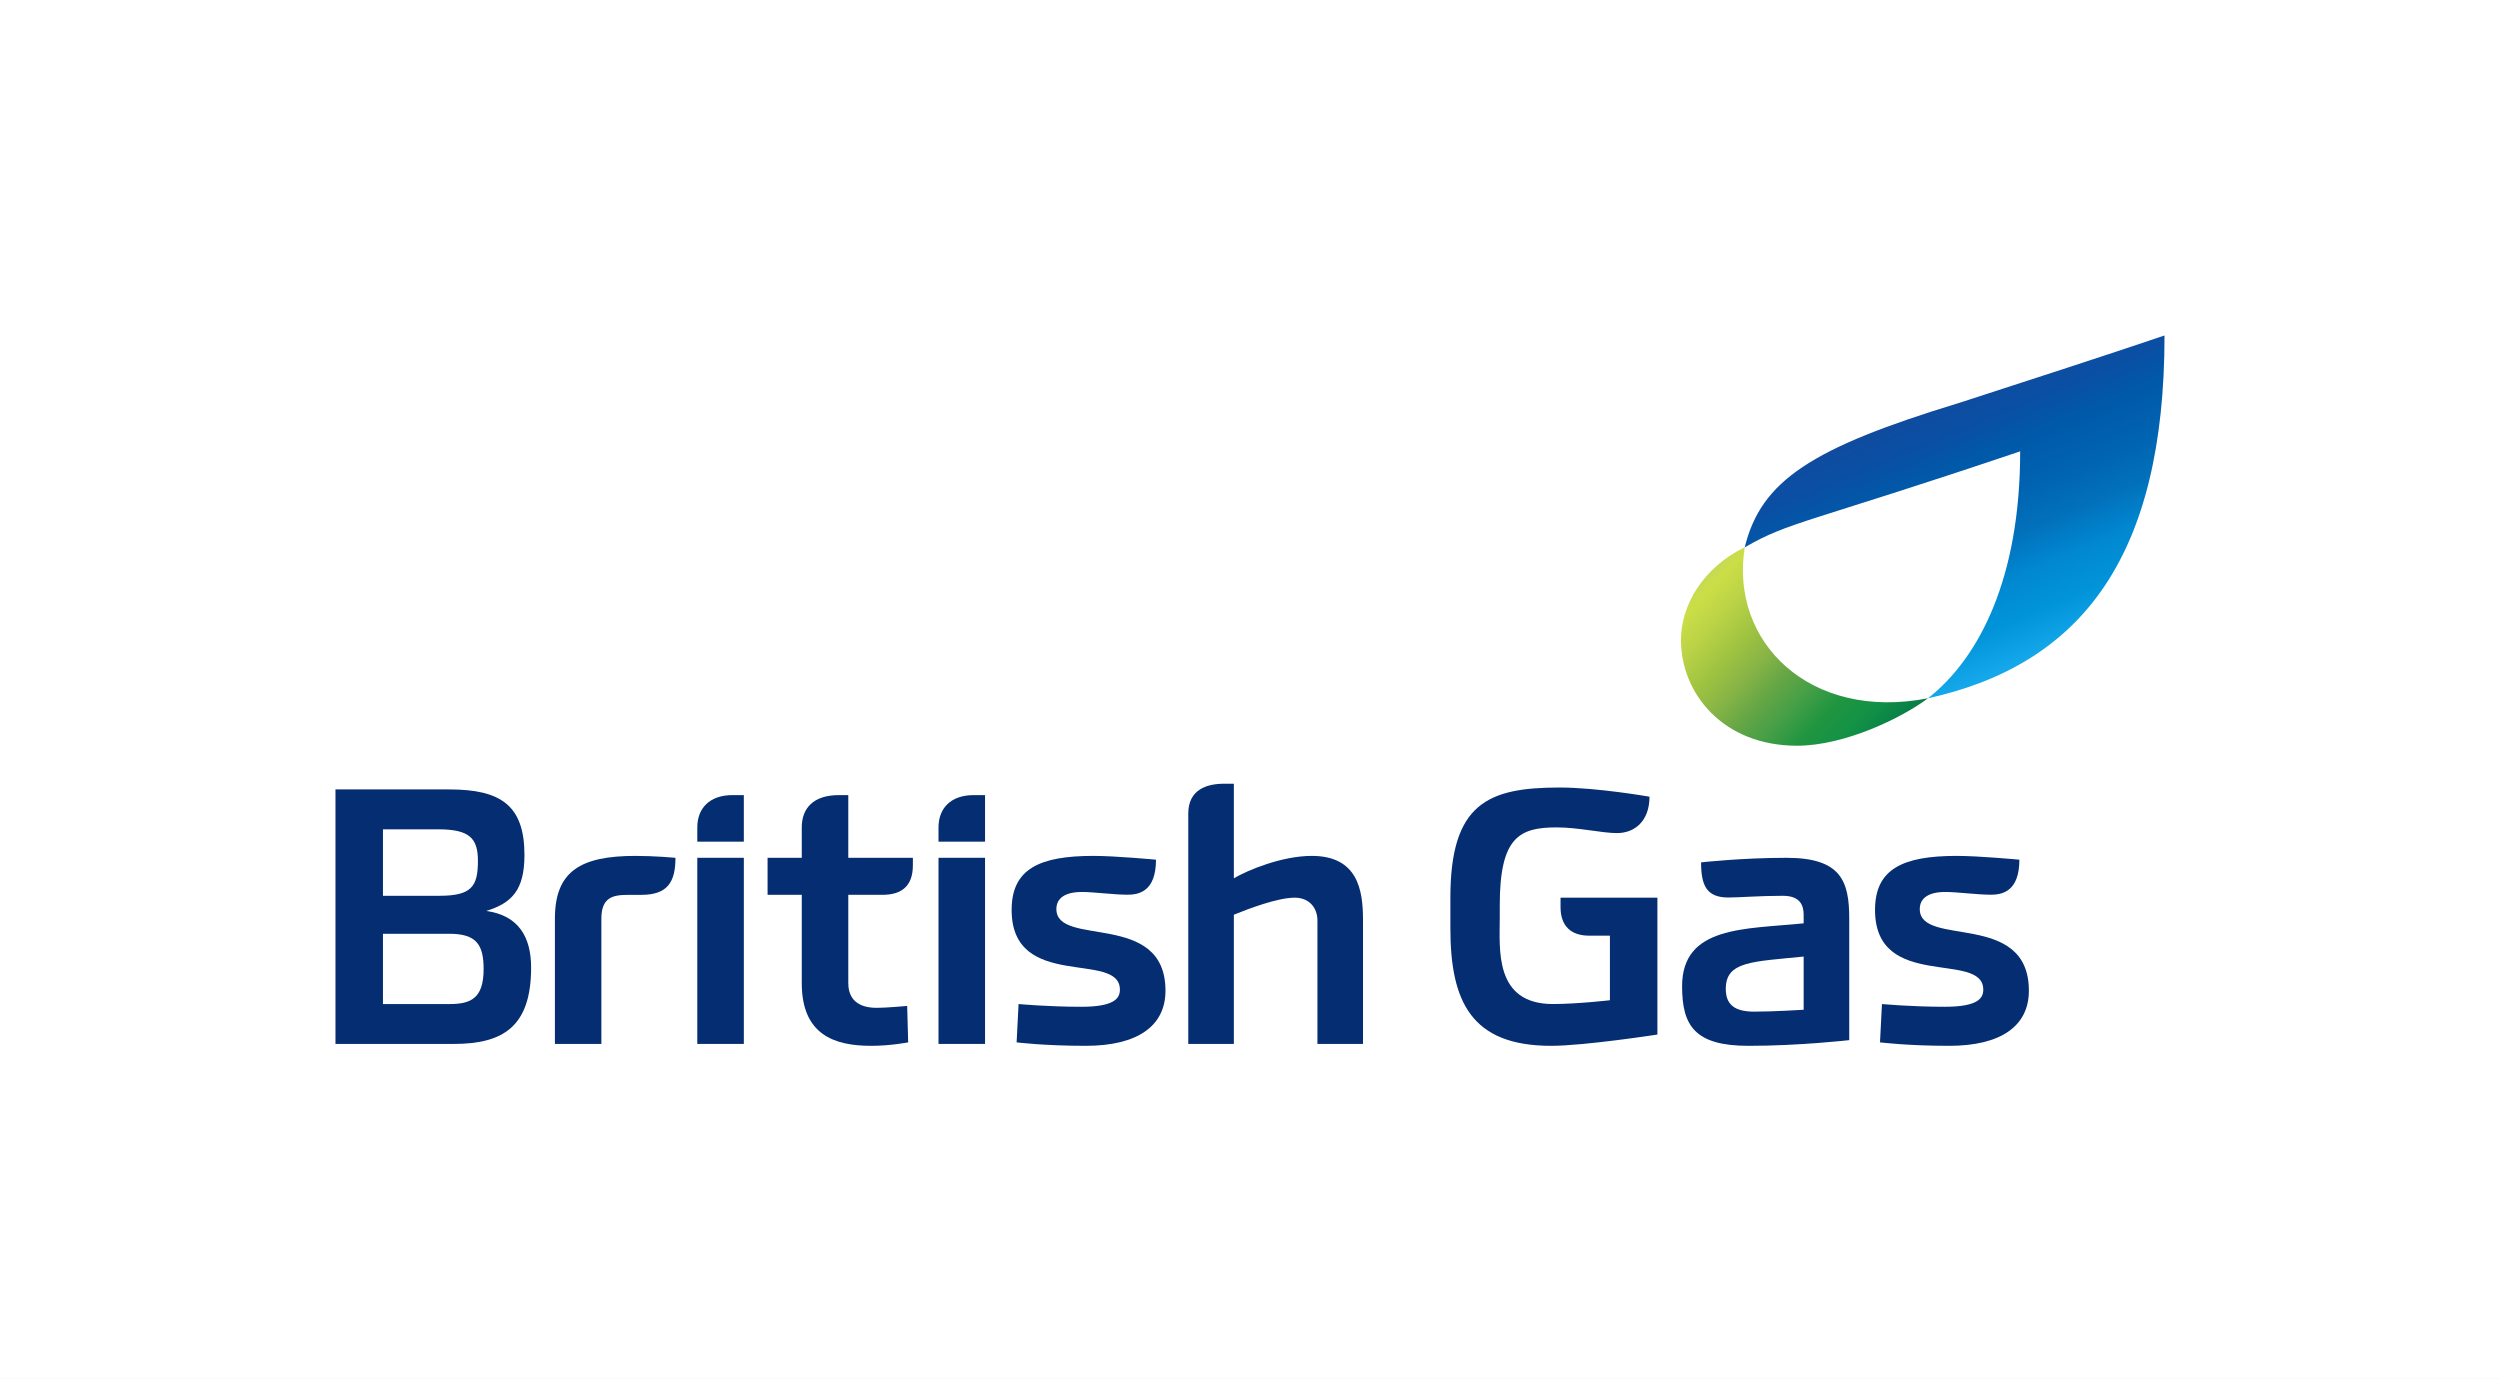
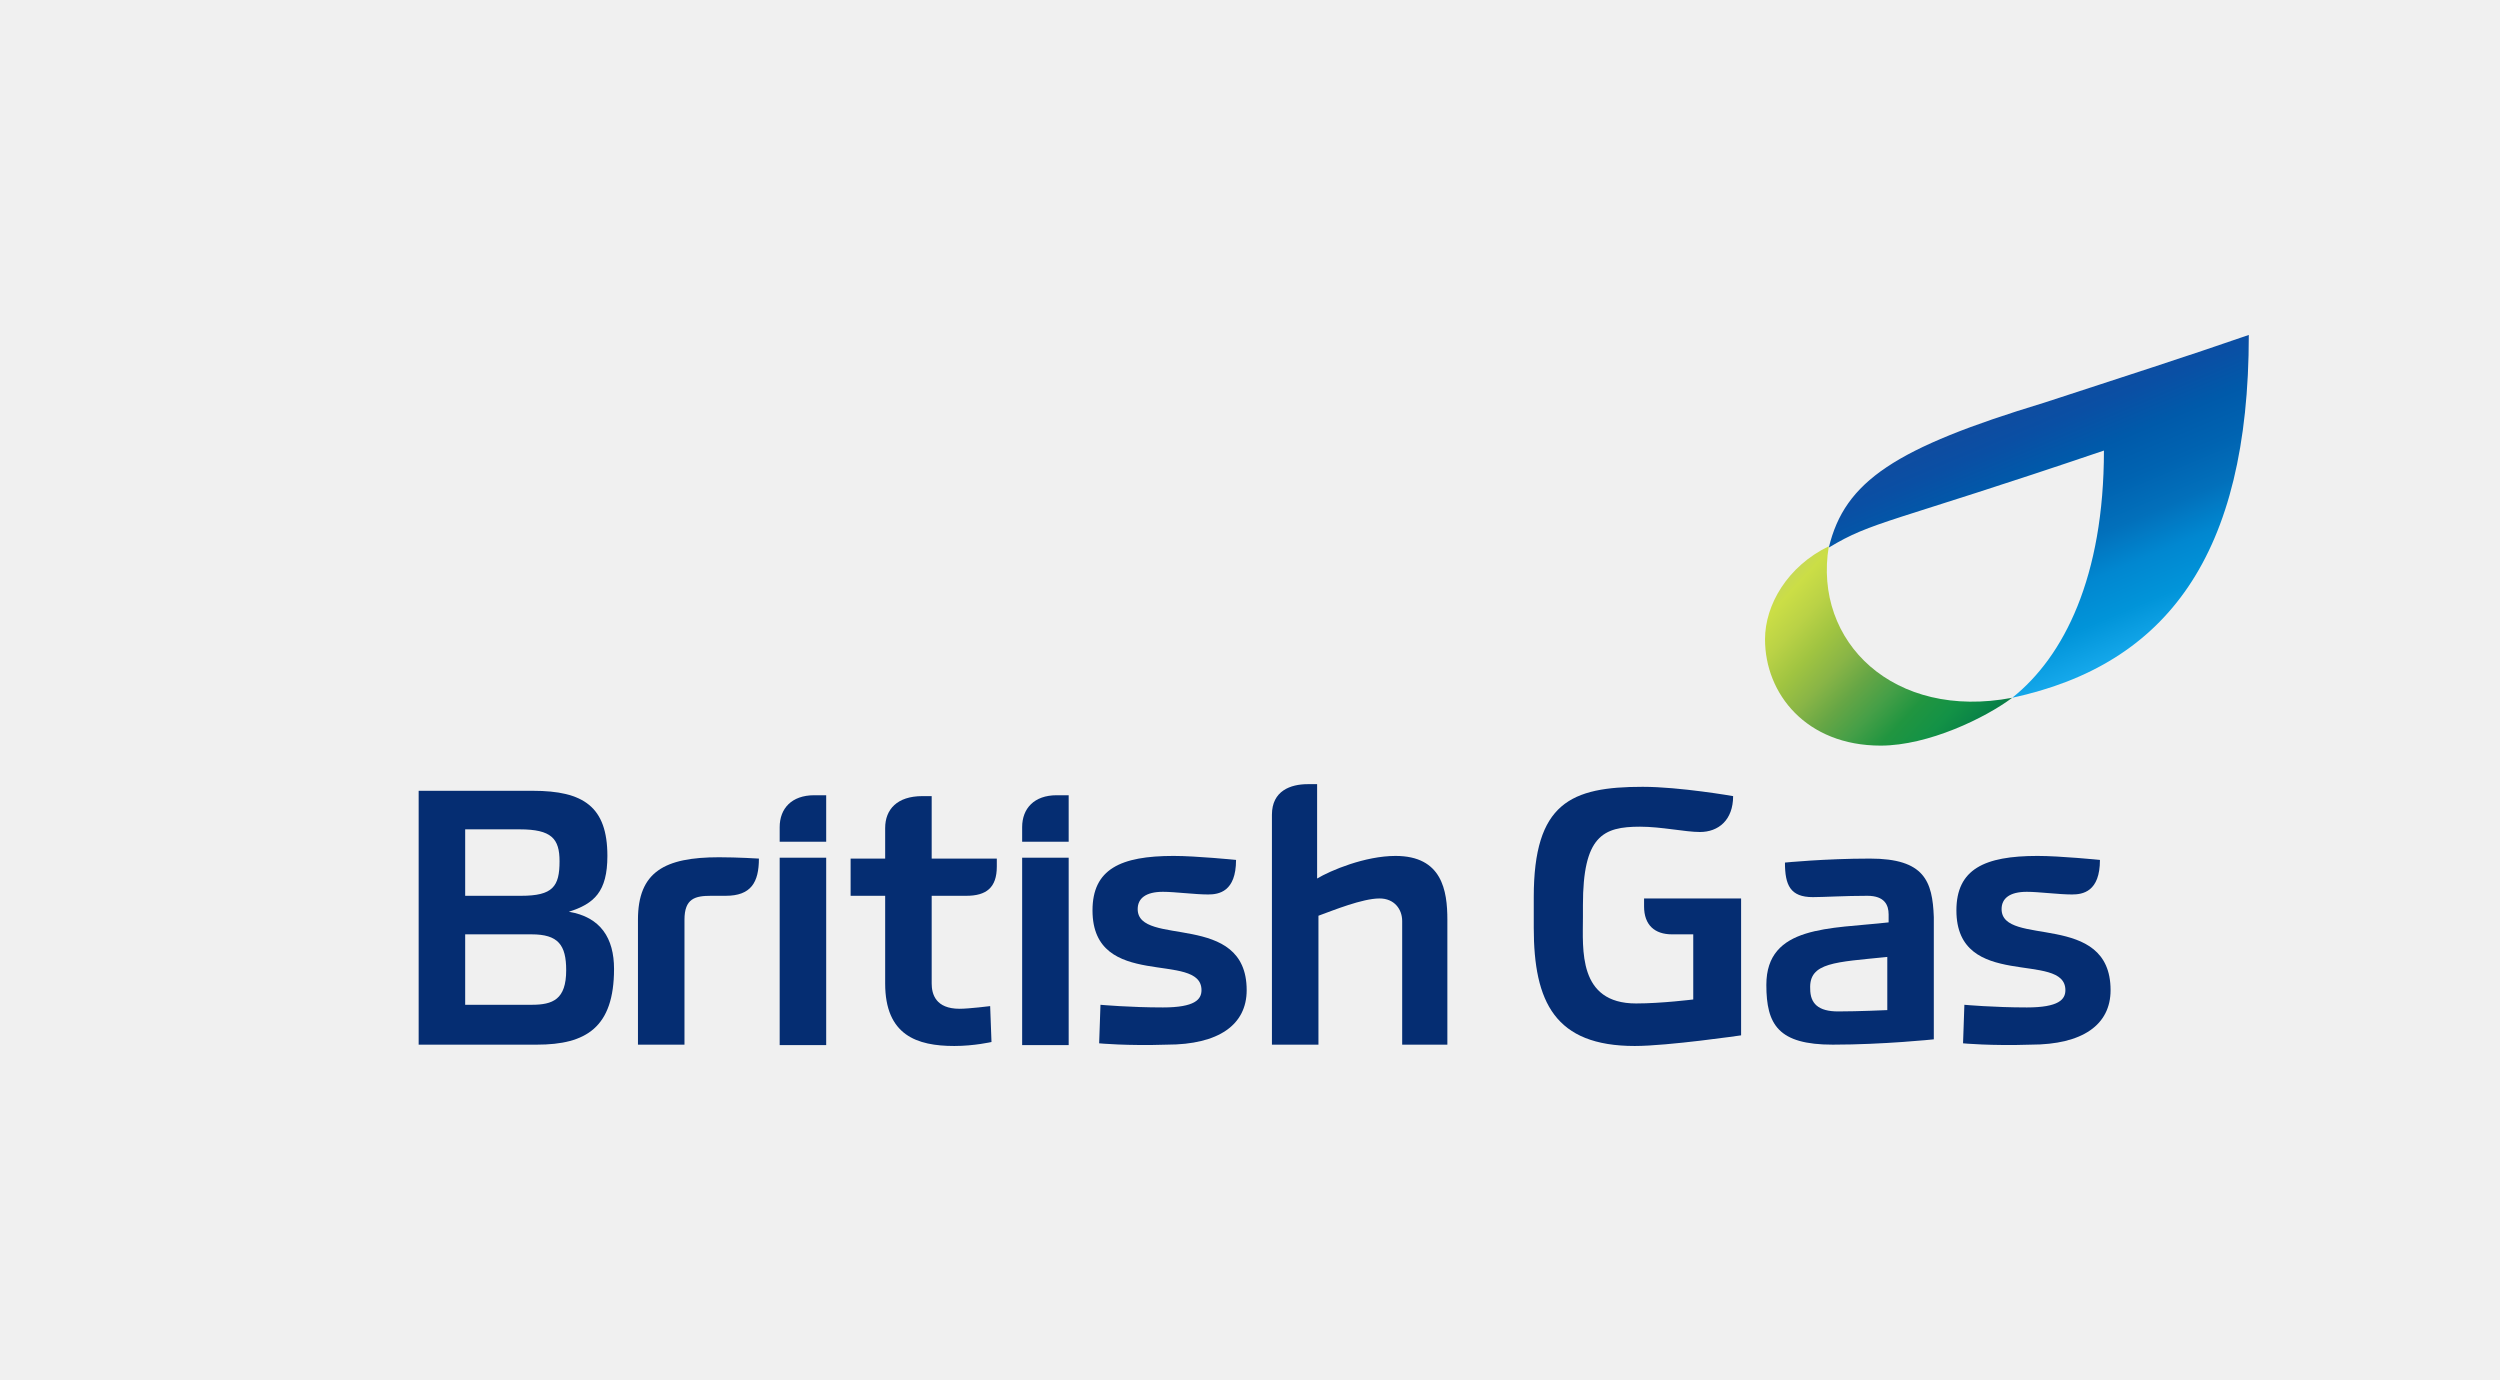
- <svg xmlns="http://www.w3.org/2000/svg" width="272px" height="150px" viewBox="0 0 272 150" version="1.1">
-   <defs>
-     <linearGradient x1="28.204%" y1="0.027%" x2="75.589%" y2="97.292%" id="linearGradient-1">
-       <stop stop-color="#2A3793" offset="0%" />
-       <stop stop-color="#203E98" offset="10%" />
-       <stop stop-color="#124A9D" offset="19.715%" />
-       <stop stop-color="#0A4FA4" offset="30.098%" />
-       <stop stop-color="#005AAA" offset="40%" />
-       <stop stop-color="#0063B1" offset="50%" />
-       <stop stop-color="#0270BB" offset="60%" />
-       <stop stop-color="#0187D0" offset="69.757%" />
-       <stop stop-color="#0194D9" offset="80%" />
-       <stop stop-color="#14A7EA" offset="90%" />
-       <stop stop-color="#0DA4D8" offset="100%" />
-     </linearGradient>
-     <linearGradient x1="-3.799%" y1="21.076%" x2="96.791%" y2="95.488%" id="linearGradient-2">
-       <stop stop-color="#C1D26A" offset="0%" />
-       <stop stop-color="#CBDE46" offset="10%" />
-       <stop stop-color="#BAD246" offset="19.715%" />
-       <stop stop-color="#A0C441" offset="30.098%" />
-       <stop stop-color="#89B546" offset="40%" />
-       <stop stop-color="#66A645" offset="50%" />
-       <stop stop-color="#459F47" offset="60%" />
-       <stop stop-color="#219540" offset="69.757%" />
-       <stop stop-color="#139246" offset="80%" />
-       <stop stop-color="#088147" offset="90%" />
-       <stop stop-color="#176D3E" offset="100%" />
-     </linearGradient>
-   </defs>
-   <g id="Page-1" stroke="none" stroke-width="1" fill="none" fill-rule="evenodd">
-     <rect id="Rectangle" fill="#FFFFFF" x="0" y="0" width="272" height="150" />
-     <g id="British_Gas" transform="translate(36, 36)" fill-rule="nonzero">
-       <path d="M0.5,49.89 L0.5,77.58 L13.364,77.58 C18.702,77.58 21.785,75.73 21.785,69.276 C21.785,65.916 20.394,63.59 16.903,63.115 C19.631,62.257 21.061,60.909 21.061,57.032 C21.061,51.638 18.496,49.89 12.899,49.89 L0.5,49.89 Z M5.666,54.229 L11.659,54.229 C15.075,54.229 15.998,55.188 15.998,57.665 C15.998,60.427 15.328,61.462 11.801,61.462 L5.666,61.462 L5.666,54.229 Z M5.666,65.595 L12.886,65.595 C15.822,65.595 16.618,66.764 16.618,69.431 C16.618,72.654 15.197,73.241 12.899,73.241 L5.666,73.241 L5.666,65.595 Z" id="path3130" fill="#052D72" />
-       <path d="M29.43,77.579 L24.374,77.579 L24.374,63.94 C24.374,58.763 27.204,57.121 33.15,57.121 C35.236,57.121 37.49,57.328 37.49,57.328 C37.49,59.981 36.615,61.35 33.817,61.359 L32.262,61.363 C30.599,61.363 29.43,61.702 29.43,63.946 L29.43,77.579 Z" id="path3136" fill="#052D72" />
-       <g id="g3138" transform="translate(39.76272, 50.43343)" fill="#052D72">
-         <polygon id="path3140" points="5.166 27.145 0.103 27.145 0.103 6.894 5.166 6.894" />
-         <path d="M5.166,5.138 L0.103,5.138 L0.103,3.588 C0.103,1.509 1.436,0.075 3.926,0.075 L5.166,0.075 L5.166,5.138 Z" id="path3142" />
+ <svg xmlns="http://www.w3.org/2000/svg" version="1.1" id="Layer_1" x="0px" y="0px" viewBox="-255 299.2 188.1 103.8" style="enable-background:new -255 299.2 188.1 103.8;" xml:space="preserve">
+   <style type="text/css">
+ 	.st0{fill:#052D72;}
+ 	.st1{fill:url(#path3166_1_);}
+ 	.st2{fill:url(#path3164_1_);}
+ </style>
+   <g id="Page-1">
+     <g id="British_Gas" transform="translate(36, 36)">
+       <path id="path3130" class="st0" d="M-259.5,322.6v19.2h8.9c3.7,0,5.8-1.3,5.8-5.7c0-2.3-1-3.9-3.4-4.3c1.9-0.6,2.9-1.5,2.9-4.2    c0-3.7-1.8-4.9-5.6-4.9H-259.5z M-256,325.6h4.1c2.4,0,3,0.7,3,2.4c0,1.9-0.5,2.6-2.9,2.6h-4.2V325.6z M-256,333.5h5    c2,0,2.6,0.8,2.6,2.7c0,2.2-1,2.6-2.6,2.6h-5V333.5z" />
+       <path id="path3136" class="st0" d="M-239.5,341.8h-3.5v-9.4c0-3.6,2-4.7,6.1-4.7c1.4,0,3,0.1,3,0.1c0,1.8-0.6,2.8-2.5,2.8l-1.1,0    c-1.2,0-2,0.2-2,1.8V341.8z" />
+       <g id="g3138" transform="translate(39.76272, 50.43343)">
+         <polygon id="path3140" class="st0" points="-268.6,291.4 -272.1,291.4 -272.1,277.3 -268.6,277.3    " />
+         <path id="path3142" class="st0" d="M-268.6,276.1h-3.5v-1.1c0-1.4,0.9-2.4,2.6-2.4h0.9V276.1z" />
      </g>
-       <g id="g3144" transform="translate(66.00675, 50.43343)" fill="#052D72">
-         <polygon id="path3146" points="5.166 27.145 0.103 27.145 0.103 6.894 5.166 6.894" />
-         <path d="M5.166,5.138 L0.103,5.138 L0.103,3.588 C0.103,1.509 1.436,0.075 3.926,0.075 L5.166,0.075 L5.166,5.138 Z" id="path3148" />
+       <g id="g3144" transform="translate(66.00675, 50.43343)">
+         <polygon id="path3146" class="st0" points="-276.6,291.4 -280.1,291.4 -280.1,277.3 -276.6,277.3    " />
+         <path id="path3148" class="st0" d="M-276.6,276.1h-3.5v-1.1c0-1.4,0.9-2.4,2.6-2.4h0.9V276.1z" />
      </g>
-       <path d="M62.7,73.446 L62.81,77.409 C62.81,77.409 60.903,77.786 58.774,77.786 C54.764,77.786 51.232,76.571 51.232,70.966 L51.232,61.357 L47.512,61.357 L47.512,57.328 L51.232,57.328 L51.232,54.021 C51.232,51.945 52.484,50.508 55.261,50.508 L56.294,50.508 L56.294,57.328 L63.32,57.328 L63.32,58.154 C63.32,60.406 62.095,61.357 60.014,61.357 L56.294,61.357 L56.294,70.966 C56.294,72.114 56.767,73.653 59.394,73.653 C60.424,73.653 62.7,73.446 62.7,73.446 Z" id="path3150" fill="#052D72" />
-       <path d="M74.607,77.409 L74.82,73.239 C74.82,73.239 78.006,73.537 81.639,73.537 C85.157,73.537 85.845,72.667 85.845,71.677 C85.845,67.381 74.066,71.877 74.066,62.998 C74.066,58.55 77.074,57.121 82.952,57.121 C85.386,57.121 89.771,57.534 89.771,57.534 C89.771,60.999 87.895,61.345 86.684,61.345 C85.18,61.345 83.033,61.047 81.712,61.047 C79.846,61.047 78.934,61.745 78.934,62.907 C78.934,67.128 90.804,63.013 90.804,71.793 C90.804,75.612 87.791,77.786 82.125,77.786 C77.591,77.786 74.607,77.409 74.607,77.409 Z" id="path3152" fill="#052D72" />
-       <path d="M168.544,77.409 L168.756,73.239 C168.756,73.239 171.943,73.537 175.576,73.537 C179.094,73.537 179.781,72.667 179.781,71.677 C179.781,67.381 168.003,71.877 168.003,62.998 C168.003,58.55 171.011,57.121 176.888,57.121 C179.323,57.121 183.708,57.534 183.708,57.534 C183.708,60.999 181.831,61.345 180.62,61.345 C179.116,61.345 176.969,61.047 175.649,61.047 C173.783,61.047 172.871,61.745 172.871,62.907 C172.871,67.128 184.741,63.013 184.741,71.793 C184.741,75.612 181.728,77.786 176.062,77.786 C171.528,77.786 168.544,77.409 168.544,77.409 Z" id="path3154" fill="#052D72" />
-       <path d="M98.244,77.579 L93.284,77.579 L93.284,52.526 C93.284,49.865 95.338,49.268 97.21,49.268 L98.244,49.268 L98.244,59.558 C99.718,58.691 103.454,57.121 106.716,57.121 C111.71,57.121 112.295,60.825 112.295,64.056 L112.295,77.579 L107.336,77.579 L107.336,64.147 C107.336,62.856 106.527,61.667 104.856,61.667 C102.991,61.667 99.773,62.897 98.244,63.521 L98.244,77.579 Z" id="path3156" fill="#052D72" />
-       <path d="M133.787,61.667 L144.326,61.667 L144.326,76.558 C144.326,76.558 136.39,77.786 132.766,77.786 C124.047,77.786 121.801,72.948 121.801,64.973 L121.801,61.667 C121.801,51.392 125.903,49.682 133.685,49.682 C137.769,49.682 143.465,50.681 143.465,50.681 C143.465,53.309 141.882,54.641 139.92,54.641 C138.294,54.641 135.737,54.021 133.373,54.021 C129.322,54.021 127.174,55.053 127.174,62.494 L127.174,63.814 C127.174,67.232 126.536,73.239 132.96,73.239 C135.697,73.231 139.159,72.826 139.159,72.826 L139.159,65.8 L136.886,65.8 C134.965,65.8 133.787,64.784 133.787,62.703 L133.787,61.667 Z" id="path3158" fill="#052D72" />
-       <path d="M158.377,57.329 C153.484,57.329 149.078,57.826 149.078,57.826 C149.078,60.311 149.657,61.649 152.042,61.649 C153.226,61.649 155.47,61.462 157.964,61.462 C159.809,61.462 160.237,62.441 160.237,63.528 L160.237,64.458 C153.848,65.109 147.012,64.713 147.012,71.31 C147.012,75.585 148.38,77.787 154.245,77.787 C159.793,77.787 165.197,77.167 165.197,77.167 L165.197,63.942 C165.197,59.879 164.317,57.329 158.377,57.329 Z M160.237,68.074 L160.237,73.861 C160.237,73.861 157.004,74.067 154.864,74.067 C152.681,74.067 151.765,73.271 151.765,71.587 C151.765,68.593 154.597,68.641 160.237,68.074 Z" id="path3160" fill="#052D72" />
-       <path d="M153.827,23.552 C155.598,16.291 161.092,12.723 177.206,7.819 C185.526,5.122 192.846,2.749 199.5,0.5 C199.5,24.476 190.548,36.273 173.764,39.974 C179.427,35.518 183.795,26.793 183.795,13.105 C160.43,20.99 158.729,20.719 153.827,23.552 Z" id="path3166" fill="url(#linearGradient-1)" />
-       <path d="M159.513,45.135 C151.466,45.135 146.89,39.451 146.89,33.634 C146.89,29.815 149.311,25.742 153.831,23.54 C152.156,33.875 160.962,42.483 173.771,39.969 C170.941,42.092 164.73,45.135 159.513,45.135 L159.513,45.135 Z" id="path3164" fill="url(#linearGradient-2)" />
+       <path id="path3150" class="st0" d="M-216.5,338.9l0.1,2.7c0,0-1.3,0.3-2.8,0.3c-2.8,0-5.2-0.8-5.2-4.7v-6.6h-2.6v-2.8h2.6v-2.3    c0-1.4,0.9-2.4,2.8-2.4h0.7v4.7h4.9v0.6c0,1.6-0.8,2.2-2.3,2.2h-2.6v6.6c0,0.8,0.3,1.9,2.1,1.9    C-218.1,339.1-216.5,338.9-216.5,338.9z" />
+       <path id="path3152" class="st0" d="M-208.3,341.7l0.1-2.9c0,0,2.2,0.2,4.7,0.2c2.4,0,2.9-0.6,2.9-1.3c0-3-8.2,0.1-8.2-6    c0-3.1,2.1-4.1,6.1-4.1c1.7,0,4.7,0.3,4.7,0.3c0,2.4-1.3,2.6-2.1,2.6c-1,0-2.5-0.2-3.4-0.2c-1.3,0-1.9,0.5-1.9,1.3    c0,2.9,8.2,0.1,8.2,6.1c0,2.6-2.1,4.1-6,4.1C-206.2,341.9-208.3,341.7-208.3,341.7z" />
+       <path id="path3154" class="st0" d="M-143.3,341.7l0.1-2.9c0,0,2.2,0.2,4.7,0.2c2.4,0,2.9-0.6,2.9-1.3c0-3-8.2,0.1-8.2-6    c0-3.1,2.1-4.1,6.1-4.1c1.7,0,4.7,0.3,4.7,0.3c0,2.4-1.3,2.6-2.1,2.6c-1,0-2.5-0.2-3.4-0.2c-1.3,0-1.9,0.5-1.9,1.3    c0,2.9,8.2,0.1,8.2,6.1c0,2.6-2.1,4.1-6,4.1C-141.2,341.9-143.3,341.7-143.3,341.7z" />
+       <path id="path3156" class="st0" d="M-191.9,341.8h-3.4v-17.3c0-1.8,1.4-2.3,2.7-2.3h0.7v7.1c1-0.6,3.6-1.7,5.9-1.7    c3.5,0,3.9,2.6,3.9,4.8v9.4h-3.4v-9.3c0-0.9-0.6-1.7-1.7-1.7c-1.3,0-3.5,0.9-4.6,1.3V341.8z" />
+       <path id="path3158" class="st0" d="M-167.3,330.8h7.3v10.3c0,0-5.5,0.8-8,0.8c-6,0-7.6-3.3-7.6-8.9v-2.3c0-7.1,2.8-8.3,8.2-8.3    c2.8,0,6.8,0.7,6.8,0.7c0,1.8-1.1,2.7-2.5,2.7c-1.1,0-2.9-0.4-4.5-0.4c-2.8,0-4.3,0.7-4.3,5.9v0.9c0,2.4-0.4,6.5,4,6.5    c1.9,0,4.3-0.3,4.3-0.3v-4.9h-1.6c-1.3,0-2.1-0.7-2.1-2.1V330.8z" />
+       <path id="path3160" class="st0" d="M-150.3,327.8c-3.4,0-6.4,0.3-6.4,0.3c0,1.7,0.4,2.6,2.1,2.6c0.8,0,2.4-0.1,4.1-0.1    c1.3,0,1.6,0.7,1.6,1.4v0.6c-4.4,0.5-9.2,0.2-9.2,4.7c0,3,0.9,4.5,5,4.5c3.8,0,7.6-0.4,7.6-0.4v-9.2    C-145.6,329.5-146.2,327.8-150.3,327.8z M-149,335.2v4c0,0-2.2,0.1-3.7,0.1c-1.5,0-2.1-0.6-2.1-1.7    C-154.9,335.6-152.9,335.6-149,335.2z" />
+       <linearGradient id="path3166_1_" gradientUnits="userSpaceOnUse" x1="-541.324" y1="658.981" x2="-540.996" y2="658.308" gradientTransform="matrix(45.6726 0 0 -39.4739 24581.062 26300.195)">
+         <stop offset="0" style="stop-color:#2A3793" />
+         <stop offset="9.999999e-02" style="stop-color:#203E98" />
+         <stop offset="0.197" style="stop-color:#124A9D" />
+         <stop offset="0.301" style="stop-color:#0A4FA4" />
+         <stop offset="0.4" style="stop-color:#005AAA" />
+         <stop offset="0.5" style="stop-color:#0063B1" />
+         <stop offset="0.6" style="stop-color:#0270BB" />
+         <stop offset="0.698" style="stop-color:#0187D0" />
+         <stop offset="0.8" style="stop-color:#0194D9" />
+         <stop offset="0.9" style="stop-color:#14A7EA" />
+         <stop offset="1" style="stop-color:#0DA4D8" />
+       </linearGradient>
+       <path id="path3166" class="st1" d="M-153.4,304.4c1.2-5,5-7.5,16.2-10.9c5.8-1.9,10.8-3.5,15.4-5.1c0,16.6-6.2,24.8-17.8,27.3    c3.9-3.1,6.9-9.1,6.9-18.6C-148.9,302.6-150.1,302.4-153.4,304.4z" />
+       <linearGradient id="path3164_1_" gradientUnits="userSpaceOnUse" x1="-538.421" y1="653.13" x2="-537.725" y2="652.615" gradientTransform="matrix(26.881 0 0 -21.5958 14313.906 14412.832)">
+         <stop offset="0" style="stop-color:#C1D26A" />
+         <stop offset="9.999999e-02" style="stop-color:#CBDE46" />
+         <stop offset="0.197" style="stop-color:#BAD246" />
+         <stop offset="0.301" style="stop-color:#A0C441" />
+         <stop offset="0.4" style="stop-color:#89B546" />
+         <stop offset="0.5" style="stop-color:#66A645" />
+         <stop offset="0.6" style="stop-color:#459F47" />
+         <stop offset="0.698" style="stop-color:#219540" />
+         <stop offset="0.8" style="stop-color:#139246" />
+         <stop offset="0.9" style="stop-color:#088147" />
+         <stop offset="1" style="stop-color:#176D3E" />
+       </linearGradient>
+       <path id="path3164" class="st2" d="M-149.5,319.3c-5.6,0-8.7-3.9-8.7-8c0-2.6,1.7-5.5,4.8-7c-1.2,7.2,4.9,13.1,13.8,11.4    C-141.6,317.2-145.9,319.3-149.5,319.3L-149.5,319.3z" />
    </g>
  </g>
</svg>
